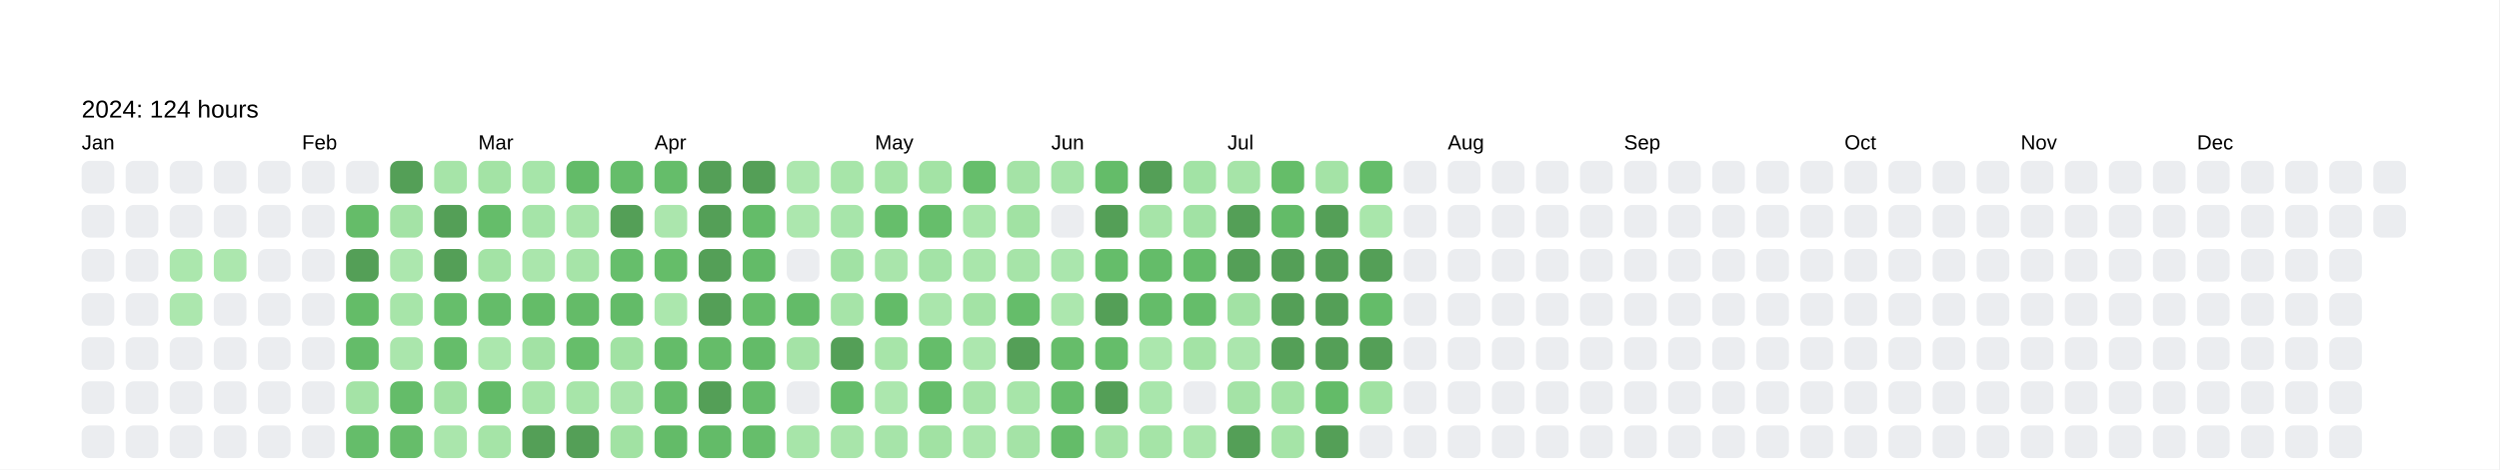
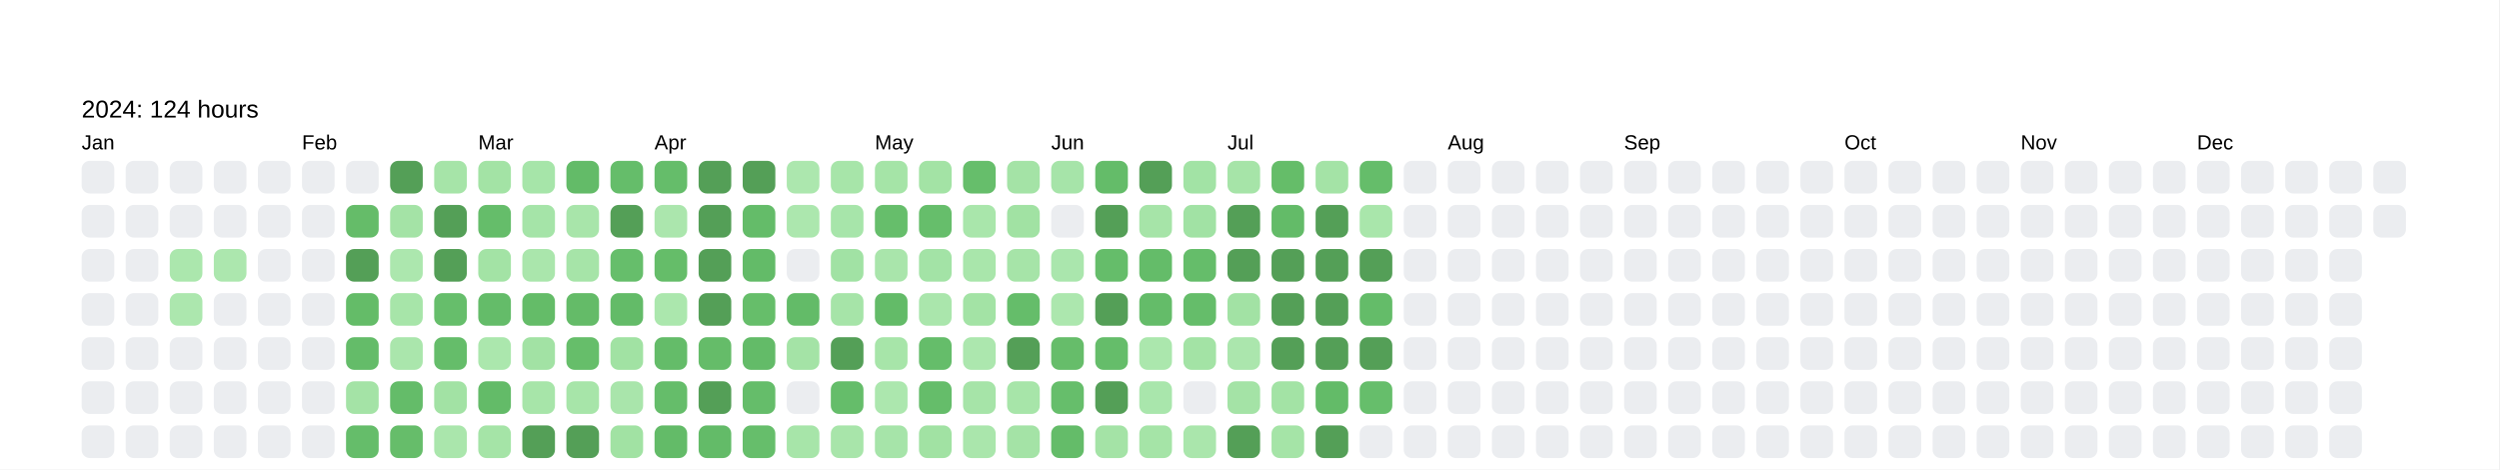
<svg xmlns="http://www.w3.org/2000/svg" baseProfile="full" height="57.5mm" version="1.1" viewBox="0,0,306.2,57.5" width="306.2mm">
  <defs />
  <rect fill="#FFFFFF" height="57.5" width="306.2" x="0" y="0" />
  <text fill="#000000" style="font-size:6px; font-family:Arial; font-weight:bold;" x="10" y="10" />
  <text fill="#000000" style="font-size:3px; font-family:Arial;" x="10" y="14.4">2024: 124 hours</text>
  <text fill="#000000" style="font-size:2.5px; font-family:Arial" x="10" y="18.3">Jan</text>
  <rect fill="#EBEDF0" height="4" rx="1" ry="1" width="4" x="10" y="19.7" />
  <rect fill="#EBEDF0" height="4" rx="1" ry="1" width="4" x="10" y="25.1" />
  <rect fill="#EBEDF0" height="4" rx="1" ry="1" width="4" x="10" y="30.5" />
  <rect fill="#EBEDF0" height="4" rx="1" ry="1" width="4" x="10" y="35.9" />
  <rect fill="#EBEDF0" height="4" rx="1" ry="1" width="4" x="10" y="41.3" />
  <rect fill="#EBEDF0" height="4" rx="1" ry="1" width="4" x="10" y="46.7" />
  <rect fill="#EBEDF0" height="4" rx="1" ry="1" width="4" x="10" y="52.1" />
  <rect fill="#EBEDF0" height="4" rx="1" ry="1" width="4" x="15.4" y="19.7" />
  <rect fill="#EBEDF0" height="4" rx="1" ry="1" width="4" x="15.4" y="25.1" />
  <rect fill="#EBEDF0" height="4" rx="1" ry="1" width="4" x="15.4" y="30.5" />
  <rect fill="#EBEDF0" height="4" rx="1" ry="1" width="4" x="15.4" y="35.9" />
  <rect fill="#EBEDF0" height="4" rx="1" ry="1" width="4" x="15.4" y="41.3" />
  <rect fill="#EBEDF0" height="4" rx="1" ry="1" width="4" x="15.4" y="46.7" />
  <rect fill="#EBEDF0" height="4" rx="1" ry="1" width="4" x="15.4" y="52.1" />
  <rect fill="#EBEDF0" height="4" rx="1" ry="1" width="4" x="20.8" y="19.7" />
  <rect fill="#EBEDF0" height="4" rx="1" ry="1" width="4" x="20.8" y="25.1" />
  <rect fill="#abe7ad" height="4" rx="1" ry="1" width="4" x="20.8" y="30.5" />
  <rect fill="#ace7ae" height="4" rx="1" ry="1" width="4" x="20.8" y="35.9" />
  <rect fill="#EBEDF0" height="4" rx="1" ry="1" width="4" x="20.8" y="41.3" />
  <rect fill="#EBEDF0" height="4" rx="1" ry="1" width="4" x="20.8" y="46.7" />
  <rect fill="#EBEDF0" height="4" rx="1" ry="1" width="4" x="20.8" y="52.1" />
  <rect fill="#EBEDF0" height="4" rx="1" ry="1" width="4" x="26.2" y="19.7" />
  <rect fill="#EBEDF0" height="4" rx="1" ry="1" width="4" x="26.2" y="25.1" />
  <rect fill="#ace7ae" height="4" rx="1" ry="1" width="4" x="26.2" y="30.5" />
  <rect fill="#EBEDF0" height="4" rx="1" ry="1" width="4" x="26.2" y="35.9" />
  <rect fill="#EBEDF0" height="4" rx="1" ry="1" width="4" x="26.2" y="41.3" />
  <rect fill="#EBEDF0" height="4" rx="1" ry="1" width="4" x="26.2" y="46.7" />
  <rect fill="#EBEDF0" height="4" rx="1" ry="1" width="4" x="26.2" y="52.1" />
  <rect fill="#EBEDF0" height="4" rx="1" ry="1" width="4" x="31.6" y="19.7" />
  <rect fill="#EBEDF0" height="4" rx="1" ry="1" width="4" x="31.6" y="25.1" />
  <rect fill="#EBEDF0" height="4" rx="1" ry="1" width="4" x="31.6" y="30.5" />
  <rect fill="#EBEDF0" height="4" rx="1" ry="1" width="4" x="31.6" y="35.9" />
  <rect fill="#EBEDF0" height="4" rx="1" ry="1" width="4" x="31.6" y="41.3" />
  <rect fill="#EBEDF0" height="4" rx="1" ry="1" width="4" x="31.6" y="46.7" />
  <rect fill="#EBEDF0" height="4" rx="1" ry="1" width="4" x="31.6" y="52.1" />
  <text fill="#000000" style="font-size:2.5px; font-family:Arial" x="37.0" y="18.3">Feb</text>
  <rect fill="#EBEDF0" height="4" rx="1" ry="1" width="4" x="37.0" y="19.7" />
  <rect fill="#EBEDF0" height="4" rx="1" ry="1" width="4" x="37.0" y="25.1" />
  <rect fill="#EBEDF0" height="4" rx="1" ry="1" width="4" x="37.0" y="30.5" />
  <rect fill="#EBEDF0" height="4" rx="1" ry="1" width="4" x="37.0" y="35.9" />
  <rect fill="#EBEDF0" height="4" rx="1" ry="1" width="4" x="37.0" y="41.3" />
  <rect fill="#EBEDF0" height="4" rx="1" ry="1" width="4" x="37.0" y="46.7" />
  <rect fill="#EBEDF0" height="4" rx="1" ry="1" width="4" x="37.0" y="52.1" />
  <rect fill="#EBEDF0" height="4" rx="1" ry="1" width="4" x="42.4" y="19.7" />
  <rect fill="#65bc69" height="4" rx="1" ry="1" width="4" x="42.4" y="25.1" />
  <rect fill="#549F57" height="4" rx="1" ry="1" width="4" x="42.4" y="30.5" />
  <rect fill="#64bc68" height="4" rx="1" ry="1" width="4" x="42.4" y="35.9" />
  <rect fill="#64bc69" height="4" rx="1" ry="1" width="4" x="42.4" y="41.3" />
  <rect fill="#a4e3a6" height="4" rx="1" ry="1" width="4" x="42.4" y="46.7" />
  <rect fill="#65bd6a" height="4" rx="1" ry="1" width="4" x="42.4" y="52.1" />
  <rect fill="#549F57" height="4" rx="1" ry="1" width="4" x="47.8" y="19.7" />
  <rect fill="#a4e3a6" height="4" rx="1" ry="1" width="4" x="47.8" y="25.1" />
  <rect fill="#ace7ae" height="4" rx="1" ry="1" width="4" x="47.8" y="30.5" />
  <rect fill="#a7e5a9" height="4" rx="1" ry="1" width="4" x="47.8" y="35.9" />
  <rect fill="#aae6ac" height="4" rx="1" ry="1" width="4" x="47.8" y="41.3" />
  <rect fill="#64bc69" height="4" rx="1" ry="1" width="4" x="47.8" y="46.7" />
  <rect fill="#66bd6a" height="4" rx="1" ry="1" width="4" x="47.8" y="52.1" />
  <rect fill="#a6e4a8" height="4" rx="1" ry="1" width="4" x="53.2" y="19.7" />
  <rect fill="#549F57" height="4" rx="1" ry="1" width="4" x="53.2" y="25.1" />
  <rect fill="#549F57" height="4" rx="1" ry="1" width="4" x="53.2" y="30.5" />
  <rect fill="#66be6b" height="4" rx="1" ry="1" width="4" x="53.2" y="35.9" />
  <rect fill="#65bd6a" height="4" rx="1" ry="1" width="4" x="53.2" y="41.3" />
  <rect fill="#a2e2a4" height="4" rx="1" ry="1" width="4" x="53.2" y="46.7" />
  <rect fill="#aae6ac" height="4" rx="1" ry="1" width="4" x="53.2" y="52.1" />
  <text fill="#000000" style="font-size:2.5px; font-family:Arial" x="58.6" y="18.3">Mar</text>
  <rect fill="#a3e3a5" height="4" rx="1" ry="1" width="4" x="58.6" y="19.7" />
  <rect fill="#65bd6a" height="4" rx="1" ry="1" width="4" x="58.6" y="25.1" />
  <rect fill="#a3e3a5" height="4" rx="1" ry="1" width="4" x="58.6" y="30.5" />
  <rect fill="#64bc69" height="4" rx="1" ry="1" width="4" x="58.6" y="35.9" />
  <rect fill="#abe7ad" height="4" rx="1" ry="1" width="4" x="58.6" y="41.3" />
  <rect fill="#63bb68" height="4" rx="1" ry="1" width="4" x="58.6" y="46.7" />
  <rect fill="#a5e4a7" height="4" rx="1" ry="1" width="4" x="58.6" y="52.1" />
  <rect fill="#a6e5a9" height="4" rx="1" ry="1" width="4" x="64" y="19.7" />
  <rect fill="#a5e4a8" height="4" rx="1" ry="1" width="4" x="64" y="25.1" />
  <rect fill="#aae6ac" height="4" rx="1" ry="1" width="4" x="64" y="30.5" />
  <rect fill="#64bc68" height="4" rx="1" ry="1" width="4" x="64" y="35.9" />
  <rect fill="#a2e2a4" height="4" rx="1" ry="1" width="4" x="64" y="41.3" />
  <rect fill="#a7e5a9" height="4" rx="1" ry="1" width="4" x="64" y="46.7" />
  <rect fill="#549F57" height="4" rx="1" ry="1" width="4" x="64" y="52.1" />
  <rect fill="#63bb68" height="4" rx="1" ry="1" width="4" x="69.4" y="19.7" />
  <rect fill="#a8e5aa" height="4" rx="1" ry="1" width="4" x="69.4" y="25.1" />
  <rect fill="#a6e4a8" height="4" rx="1" ry="1" width="4" x="69.4" y="30.5" />
  <rect fill="#64bb68" height="4" rx="1" ry="1" width="4" x="69.4" y="35.9" />
  <rect fill="#66be6a" height="4" rx="1" ry="1" width="4" x="69.4" y="41.3" />
  <rect fill="#a7e5a9" height="4" rx="1" ry="1" width="4" x="69.4" y="46.7" />
  <rect fill="#549F57" height="4" rx="1" ry="1" width="4" x="69.4" y="52.1" />
  <rect fill="#65bd6a" height="4" rx="1" ry="1" width="4" x="74.8" y="19.7" />
  <rect fill="#549F57" height="4" rx="1" ry="1" width="4" x="74.8" y="25.1" />
  <rect fill="#66be6b" height="4" rx="1" ry="1" width="4" x="74.8" y="30.5" />
  <rect fill="#63bb68" height="4" rx="1" ry="1" width="4" x="74.8" y="35.9" />
  <rect fill="#a1e2a3" height="4" rx="1" ry="1" width="4" x="74.8" y="41.3" />
  <rect fill="#a9e5ab" height="4" rx="1" ry="1" width="4" x="74.8" y="46.7" />
  <rect fill="#a1e2a3" height="4" rx="1" ry="1" width="4" x="74.8" y="52.1" />
  <text fill="#000000" style="font-size:2.5px; font-family:Arial" x="80.2" y="18.3">Apr</text>
  <rect fill="#65bd6a" height="4" rx="1" ry="1" width="4" x="80.2" y="19.7" />
  <rect fill="#abe6ad" height="4" rx="1" ry="1" width="4" x="80.2" y="25.1" />
  <rect fill="#65bd69" height="4" rx="1" ry="1" width="4" x="80.2" y="30.5" />
  <rect fill="#abe7ad" height="4" rx="1" ry="1" width="4" x="80.2" y="35.9" />
  <rect fill="#64bc69" height="4" rx="1" ry="1" width="4" x="80.2" y="41.3" />
  <rect fill="#65bd6a" height="4" rx="1" ry="1" width="4" x="80.2" y="46.7" />
  <rect fill="#63bb68" height="4" rx="1" ry="1" width="4" x="80.2" y="52.1" />
  <rect fill="#549F57" height="4" rx="1" ry="1" width="4" x="85.6" y="19.7" />
  <rect fill="#549F57" height="4" rx="1" ry="1" width="4" x="85.6" y="25.1" />
  <rect fill="#549F57" height="4" rx="1" ry="1" width="4" x="85.6" y="30.5" />
  <rect fill="#549F57" height="4" rx="1" ry="1" width="4" x="85.6" y="35.9" />
  <rect fill="#65bc69" height="4" rx="1" ry="1" width="4" x="85.6" y="41.3" />
  <rect fill="#549F57" height="4" rx="1" ry="1" width="4" x="85.6" y="46.7" />
  <rect fill="#63bb68" height="4" rx="1" ry="1" width="4" x="85.6" y="52.1" />
  <rect fill="#549F57" height="4" rx="1" ry="1" width="4" x="91" y="19.7" />
  <rect fill="#64bc69" height="4" rx="1" ry="1" width="4" x="91" y="25.1" />
  <rect fill="#63bb68" height="4" rx="1" ry="1" width="4" x="91" y="30.5" />
  <rect fill="#66be6a" height="4" rx="1" ry="1" width="4" x="91" y="35.9" />
  <rect fill="#63bb68" height="4" rx="1" ry="1" width="4" x="91" y="41.3" />
  <rect fill="#65bd6a" height="4" rx="1" ry="1" width="4" x="91" y="46.7" />
  <rect fill="#66be6b" height="4" rx="1" ry="1" width="4" x="91" y="52.1" />
  <rect fill="#ace7ae" height="4" rx="1" ry="1" width="4" x="96.4" y="19.7" />
  <rect fill="#ace7ae" height="4" rx="1" ry="1" width="4" x="96.4" y="25.1" />
  <rect fill="#EBEDF0" height="4" rx="1" ry="1" width="4" x="96.4" y="30.5" />
  <rect fill="#63bb68" height="4" rx="1" ry="1" width="4" x="96.4" y="35.9" />
  <rect fill="#a4e3a6" height="4" rx="1" ry="1" width="4" x="96.4" y="41.3" />
  <rect fill="#EBEDF0" height="4" rx="1" ry="1" width="4" x="96.4" y="46.7" />
  <rect fill="#a7e5a9" height="4" rx="1" ry="1" width="4" x="96.4" y="52.1" />
  <rect fill="#a7e5a9" height="4" rx="1" ry="1" width="4" x="101.8" y="19.7" />
  <rect fill="#a7e5aa" height="4" rx="1" ry="1" width="4" x="101.8" y="25.1" />
  <rect fill="#a1e2a4" height="4" rx="1" ry="1" width="4" x="101.8" y="30.5" />
  <rect fill="#a6e4a8" height="4" rx="1" ry="1" width="4" x="101.8" y="35.9" />
  <rect fill="#549F57" height="4" rx="1" ry="1" width="4" x="101.8" y="41.3" />
  <rect fill="#65bd6a" height="4" rx="1" ry="1" width="4" x="101.8" y="46.7" />
  <rect fill="#a8e5aa" height="4" rx="1" ry="1" width="4" x="101.8" y="52.1" />
  <text fill="#000000" style="font-size:2.5px; font-family:Arial" x="107.2" y="18.3">May</text>
  <rect fill="#a5e4a7" height="4" rx="1" ry="1" width="4" x="107.2" y="19.7" />
  <rect fill="#66be6b" height="4" rx="1" ry="1" width="4" x="107.2" y="25.1" />
  <rect fill="#a9e5ab" height="4" rx="1" ry="1" width="4" x="107.2" y="30.5" />
  <rect fill="#63bb68" height="4" rx="1" ry="1" width="4" x="107.2" y="35.9" />
  <rect fill="#a7e5a9" height="4" rx="1" ry="1" width="4" x="107.2" y="41.3" />
  <rect fill="#ace7ae" height="4" rx="1" ry="1" width="4" x="107.2" y="46.7" />
  <rect fill="#a6e4a9" height="4" rx="1" ry="1" width="4" x="107.2" y="52.1" />
  <rect fill="#a3e3a5" height="4" rx="1" ry="1" width="4" x="112.6" y="19.7" />
  <rect fill="#66be6b" height="4" rx="1" ry="1" width="4" x="112.6" y="25.1" />
  <rect fill="#a3e3a6" height="4" rx="1" ry="1" width="4" x="112.6" y="30.5" />
  <rect fill="#aae6ac" height="4" rx="1" ry="1" width="4" x="112.6" y="35.9" />
  <rect fill="#65bd6a" height="4" rx="1" ry="1" width="4" x="112.6" y="41.3" />
  <rect fill="#65bd6a" height="4" rx="1" ry="1" width="4" x="112.6" y="46.7" />
  <rect fill="#a1e2a3" height="4" rx="1" ry="1" width="4" x="112.6" y="52.1" />
  <rect fill="#66be6b" height="4" rx="1" ry="1" width="4" x="118" y="19.7" />
  <rect fill="#a9e6ab" height="4" rx="1" ry="1" width="4" x="118" y="25.1" />
  <rect fill="#a9e6ab" height="4" rx="1" ry="1" width="4" x="118" y="30.5" />
  <rect fill="#a3e3a5" height="4" rx="1" ry="1" width="4" x="118" y="35.9" />
  <rect fill="#ace7ae" height="4" rx="1" ry="1" width="4" x="118" y="41.3" />
  <rect fill="#a6e4a8" height="4" rx="1" ry="1" width="4" x="118" y="46.7" />
  <rect fill="#aae6ac" height="4" rx="1" ry="1" width="4" x="118" y="52.1" />
  <rect fill="#a4e3a6" height="4" rx="1" ry="1" width="4" x="123.4" y="19.7" />
  <rect fill="#a1e2a3" height="4" rx="1" ry="1" width="4" x="123.4" y="25.1" />
  <rect fill="#a6e4a8" height="4" rx="1" ry="1" width="4" x="123.4" y="30.5" />
  <rect fill="#65bd6a" height="4" rx="1" ry="1" width="4" x="123.4" y="35.9" />
  <rect fill="#549F57" height="4" rx="1" ry="1" width="4" x="123.4" y="41.3" />
  <rect fill="#a7e5a9" height="4" rx="1" ry="1" width="4" x="123.4" y="46.7" />
  <rect fill="#a4e3a6" height="4" rx="1" ry="1" width="4" x="123.4" y="52.1" />
  <text fill="#000000" style="font-size:2.5px; font-family:Arial" x="128.8" y="18.3">Jun</text>
  <rect fill="#a6e4a9" height="4" rx="1" ry="1" width="4" x="128.8" y="19.7" />
  <rect fill="#EBEDF0" height="4" rx="1" ry="1" width="4" x="128.8" y="25.1" />
  <rect fill="#aae6ad" height="4" rx="1" ry="1" width="4" x="128.8" y="30.5" />
  <rect fill="#ace7ae" height="4" rx="1" ry="1" width="4" x="128.8" y="35.9" />
  <rect fill="#66bd6a" height="4" rx="1" ry="1" width="4" x="128.8" y="41.3" />
  <rect fill="#66be6b" height="4" rx="1" ry="1" width="4" x="128.8" y="46.7" />
  <rect fill="#64bc69" height="4" rx="1" ry="1" width="4" x="128.8" y="52.1" />
  <rect fill="#64bc69" height="4" rx="1" ry="1" width="4" x="134.2" y="19.7" />
  <rect fill="#549F57" height="4" rx="1" ry="1" width="4" x="134.2" y="25.1" />
  <rect fill="#65bd6a" height="4" rx="1" ry="1" width="4" x="134.2" y="30.5" />
  <rect fill="#549F57" height="4" rx="1" ry="1" width="4" x="134.2" y="35.9" />
  <rect fill="#65bd6a" height="4" rx="1" ry="1" width="4" x="134.2" y="41.3" />
  <rect fill="#549F57" height="4" rx="1" ry="1" width="4" x="134.2" y="46.7" />
  <rect fill="#a4e3a6" height="4" rx="1" ry="1" width="4" x="134.2" y="52.1" />
  <rect fill="#549F57" height="4" rx="1" ry="1" width="4" x="139.6" y="19.7" />
  <rect fill="#a6e4a8" height="4" rx="1" ry="1" width="4" x="139.6" y="25.1" />
  <rect fill="#64bc69" height="4" rx="1" ry="1" width="4" x="139.6" y="30.5" />
  <rect fill="#64bc69" height="4" rx="1" ry="1" width="4" x="139.6" y="35.9" />
  <rect fill="#abe7ad" height="4" rx="1" ry="1" width="4" x="139.6" y="41.3" />
  <rect fill="#a9e6ac" height="4" rx="1" ry="1" width="4" x="139.6" y="46.7" />
  <rect fill="#a5e4a7" height="4" rx="1" ry="1" width="4" x="139.6" y="52.1" />
  <rect fill="#a2e3a5" height="4" rx="1" ry="1" width="4" x="145" y="19.7" />
  <rect fill="#a1e2a4" height="4" rx="1" ry="1" width="4" x="145" y="25.1" />
  <rect fill="#65bd6a" height="4" rx="1" ry="1" width="4" x="145" y="30.5" />
  <rect fill="#65bd6a" height="4" rx="1" ry="1" width="4" x="145" y="35.9" />
  <rect fill="#a3e3a5" height="4" rx="1" ry="1" width="4" x="145" y="41.3" />
  <rect fill="#EBEDF0" height="4" rx="1" ry="1" width="4" x="145" y="46.7" />
  <rect fill="#aae6ac" height="4" rx="1" ry="1" width="4" x="145" y="52.1" />
  <text fill="#000000" style="font-size:2.5px; font-family:Arial" x="150.4" y="18.3">Jul</text>
  <rect fill="#a6e4a8" height="4" rx="1" ry="1" width="4" x="150.4" y="19.7" />
  <rect fill="#549F57" height="4" rx="1" ry="1" width="4" x="150.4" y="25.1" />
  <rect fill="#549F57" height="4" rx="1" ry="1" width="4" x="150.4" y="30.5" />
  <rect fill="#a2e2a4" height="4" rx="1" ry="1" width="4" x="150.4" y="35.9" />
  <rect fill="#abe6ad" height="4" rx="1" ry="1" width="4" x="150.4" y="41.3" />
  <rect fill="#a4e3a6" height="4" rx="1" ry="1" width="4" x="150.4" y="46.7" />
  <rect fill="#549F57" height="4" rx="1" ry="1" width="4" x="150.4" y="52.1" />
  <rect fill="#65bd69" height="4" rx="1" ry="1" width="4" x="155.8" y="19.7" />
  <rect fill="#63bb68" height="4" rx="1" ry="1" width="4" x="155.8" y="25.1" />
  <rect fill="#549F57" height="4" rx="1" ry="1" width="4" x="155.8" y="30.5" />
  <rect fill="#549F57" height="4" rx="1" ry="1" width="4" x="155.8" y="35.9" />
  <rect fill="#549F57" height="4" rx="1" ry="1" width="4" x="155.8" y="41.3" />
  <rect fill="#a3e3a5" height="4" rx="1" ry="1" width="4" x="155.8" y="46.7" />
  <rect fill="#a5e4a7" height="4" rx="1" ry="1" width="4" x="155.8" y="52.1" />
  <rect fill="#a4e3a6" height="4" rx="1" ry="1" width="4" x="161.2" y="19.7" />
  <rect fill="#549F57" height="4" rx="1" ry="1" width="4" x="161.2" y="25.1" />
  <rect fill="#549F57" height="4" rx="1" ry="1" width="4" x="161.2" y="30.5" />
  <rect fill="#549F57" height="4" rx="1" ry="1" width="4" x="161.2" y="35.9" />
  <rect fill="#549F57" height="4" rx="1" ry="1" width="4" x="161.2" y="41.3" />
  <rect fill="#63bb68" height="4" rx="1" ry="1" width="4" x="161.2" y="46.7" />
  <rect fill="#549F57" height="4" rx="1" ry="1" width="4" x="161.2" y="52.1" />
  <rect fill="#65bd6a" height="4" rx="1" ry="1" width="4" x="166.6" y="19.7" />
  <rect fill="#a9e6ab" height="4" rx="1" ry="1" width="4" x="166.6" y="25.1" />
  <rect fill="#549F57" height="4" rx="1" ry="1" width="4" x="166.6" y="30.5" />
  <rect fill="#64bc69" height="4" rx="1" ry="1" width="4" x="166.6" y="35.9" />
  <rect fill="#549F57" height="4" rx="1" ry="1" width="4" x="166.6" y="41.3" />
-   <rect fill="#a1e2a3" height="4" rx="1" ry="1" width="4" x="166.6" y="46.7" />
+   <rect fill="#66be6b" height="4" rx="1" ry="1" width="4" x="166.6" y="46.7" />
  <rect fill="#EBEDF0" height="4" rx="1" ry="1" width="4" x="166.6" y="52.1" />
  <rect fill="#EBEDF0" height="4" rx="1" ry="1" width="4" x="172" y="19.7" />
  <rect fill="#EBEDF0" height="4" rx="1" ry="1" width="4" x="172" y="25.1" />
  <rect fill="#EBEDF0" height="4" rx="1" ry="1" width="4" x="172" y="30.5" />
  <rect fill="#EBEDF0" height="4" rx="1" ry="1" width="4" x="172" y="35.9" />
  <rect fill="#EBEDF0" height="4" rx="1" ry="1" width="4" x="172" y="41.3" />
  <rect fill="#EBEDF0" height="4" rx="1" ry="1" width="4" x="172" y="46.7" />
  <rect fill="#EBEDF0" height="4" rx="1" ry="1" width="4" x="172" y="52.1" />
  <text fill="#000000" style="font-size:2.5px; font-family:Arial" x="177.4" y="18.3">Aug</text>
  <rect fill="#EBEDF0" height="4" rx="1" ry="1" width="4" x="177.4" y="19.7" />
  <rect fill="#EBEDF0" height="4" rx="1" ry="1" width="4" x="177.4" y="25.1" />
  <rect fill="#EBEDF0" height="4" rx="1" ry="1" width="4" x="177.4" y="30.5" />
  <rect fill="#EBEDF0" height="4" rx="1" ry="1" width="4" x="177.4" y="35.9" />
  <rect fill="#EBEDF0" height="4" rx="1" ry="1" width="4" x="177.4" y="41.3" />
  <rect fill="#EBEDF0" height="4" rx="1" ry="1" width="4" x="177.4" y="46.7" />
  <rect fill="#EBEDF0" height="4" rx="1" ry="1" width="4" x="177.4" y="52.1" />
  <rect fill="#EBEDF0" height="4" rx="1" ry="1" width="4" x="182.8" y="19.7" />
  <rect fill="#EBEDF0" height="4" rx="1" ry="1" width="4" x="182.8" y="25.1" />
  <rect fill="#EBEDF0" height="4" rx="1" ry="1" width="4" x="182.8" y="30.5" />
  <rect fill="#EBEDF0" height="4" rx="1" ry="1" width="4" x="182.8" y="35.9" />
  <rect fill="#EBEDF0" height="4" rx="1" ry="1" width="4" x="182.8" y="41.3" />
  <rect fill="#EBEDF0" height="4" rx="1" ry="1" width="4" x="182.8" y="46.7" />
  <rect fill="#EBEDF0" height="4" rx="1" ry="1" width="4" x="182.8" y="52.1" />
  <rect fill="#EBEDF0" height="4" rx="1" ry="1" width="4" x="188.2" y="19.7" />
  <rect fill="#EBEDF0" height="4" rx="1" ry="1" width="4" x="188.2" y="25.1" />
  <rect fill="#EBEDF0" height="4" rx="1" ry="1" width="4" x="188.2" y="30.5" />
  <rect fill="#EBEDF0" height="4" rx="1" ry="1" width="4" x="188.2" y="35.9" />
  <rect fill="#EBEDF0" height="4" rx="1" ry="1" width="4" x="188.2" y="41.3" />
  <rect fill="#EBEDF0" height="4" rx="1" ry="1" width="4" x="188.2" y="46.7" />
  <rect fill="#EBEDF0" height="4" rx="1" ry="1" width="4" x="188.2" y="52.1" />
  <rect fill="#EBEDF0" height="4" rx="1" ry="1" width="4" x="193.6" y="19.7" />
  <rect fill="#EBEDF0" height="4" rx="1" ry="1" width="4" x="193.6" y="25.1" />
  <rect fill="#EBEDF0" height="4" rx="1" ry="1" width="4" x="193.6" y="30.5" />
  <rect fill="#EBEDF0" height="4" rx="1" ry="1" width="4" x="193.6" y="35.9" />
  <rect fill="#EBEDF0" height="4" rx="1" ry="1" width="4" x="193.6" y="41.3" />
  <rect fill="#EBEDF0" height="4" rx="1" ry="1" width="4" x="193.6" y="46.7" />
  <rect fill="#EBEDF0" height="4" rx="1" ry="1" width="4" x="193.6" y="52.1" />
  <text fill="#000000" style="font-size:2.5px; font-family:Arial" x="199" y="18.3">Sep</text>
  <rect fill="#EBEDF0" height="4" rx="1" ry="1" width="4" x="199" y="19.7" />
  <rect fill="#EBEDF0" height="4" rx="1" ry="1" width="4" x="199" y="25.1" />
  <rect fill="#EBEDF0" height="4" rx="1" ry="1" width="4" x="199" y="30.5" />
  <rect fill="#EBEDF0" height="4" rx="1" ry="1" width="4" x="199" y="35.9" />
  <rect fill="#EBEDF0" height="4" rx="1" ry="1" width="4" x="199" y="41.3" />
  <rect fill="#EBEDF0" height="4" rx="1" ry="1" width="4" x="199" y="46.7" />
  <rect fill="#EBEDF0" height="4" rx="1" ry="1" width="4" x="199" y="52.1" />
  <rect fill="#EBEDF0" height="4" rx="1" ry="1" width="4" x="204.4" y="19.7" />
  <rect fill="#EBEDF0" height="4" rx="1" ry="1" width="4" x="204.4" y="25.1" />
  <rect fill="#EBEDF0" height="4" rx="1" ry="1" width="4" x="204.4" y="30.5" />
  <rect fill="#EBEDF0" height="4" rx="1" ry="1" width="4" x="204.4" y="35.9" />
  <rect fill="#EBEDF0" height="4" rx="1" ry="1" width="4" x="204.4" y="41.3" />
  <rect fill="#EBEDF0" height="4" rx="1" ry="1" width="4" x="204.4" y="46.7" />
  <rect fill="#EBEDF0" height="4" rx="1" ry="1" width="4" x="204.4" y="52.1" />
  <rect fill="#EBEDF0" height="4" rx="1" ry="1" width="4" x="209.8" y="19.7" />
  <rect fill="#EBEDF0" height="4" rx="1" ry="1" width="4" x="209.8" y="25.1" />
  <rect fill="#EBEDF0" height="4" rx="1" ry="1" width="4" x="209.8" y="30.5" />
  <rect fill="#EBEDF0" height="4" rx="1" ry="1" width="4" x="209.8" y="35.9" />
  <rect fill="#EBEDF0" height="4" rx="1" ry="1" width="4" x="209.8" y="41.3" />
  <rect fill="#EBEDF0" height="4" rx="1" ry="1" width="4" x="209.8" y="46.7" />
  <rect fill="#EBEDF0" height="4" rx="1" ry="1" width="4" x="209.8" y="52.1" />
  <rect fill="#EBEDF0" height="4" rx="1" ry="1" width="4" x="215.2" y="19.7" />
  <rect fill="#EBEDF0" height="4" rx="1" ry="1" width="4" x="215.2" y="25.1" />
  <rect fill="#EBEDF0" height="4" rx="1" ry="1" width="4" x="215.2" y="30.5" />
  <rect fill="#EBEDF0" height="4" rx="1" ry="1" width="4" x="215.2" y="35.9" />
  <rect fill="#EBEDF0" height="4" rx="1" ry="1" width="4" x="215.2" y="41.3" />
  <rect fill="#EBEDF0" height="4" rx="1" ry="1" width="4" x="215.2" y="46.7" />
  <rect fill="#EBEDF0" height="4" rx="1" ry="1" width="4" x="215.2" y="52.1" />
  <rect fill="#EBEDF0" height="4" rx="1" ry="1" width="4" x="220.6" y="19.7" />
  <rect fill="#EBEDF0" height="4" rx="1" ry="1" width="4" x="220.6" y="25.1" />
  <rect fill="#EBEDF0" height="4" rx="1" ry="1" width="4" x="220.6" y="30.5" />
  <rect fill="#EBEDF0" height="4" rx="1" ry="1" width="4" x="220.6" y="35.9" />
  <rect fill="#EBEDF0" height="4" rx="1" ry="1" width="4" x="220.6" y="41.3" />
  <rect fill="#EBEDF0" height="4" rx="1" ry="1" width="4" x="220.6" y="46.7" />
  <rect fill="#EBEDF0" height="4" rx="1" ry="1" width="4" x="220.6" y="52.1" />
  <text fill="#000000" style="font-size:2.5px; font-family:Arial" x="226" y="18.3">Oct</text>
  <rect fill="#EBEDF0" height="4" rx="1" ry="1" width="4" x="226" y="19.7" />
  <rect fill="#EBEDF0" height="4" rx="1" ry="1" width="4" x="226" y="25.1" />
  <rect fill="#EBEDF0" height="4" rx="1" ry="1" width="4" x="226" y="30.5" />
  <rect fill="#EBEDF0" height="4" rx="1" ry="1" width="4" x="226" y="35.9" />
  <rect fill="#EBEDF0" height="4" rx="1" ry="1" width="4" x="226" y="41.3" />
  <rect fill="#EBEDF0" height="4" rx="1" ry="1" width="4" x="226" y="46.7" />
  <rect fill="#EBEDF0" height="4" rx="1" ry="1" width="4" x="226" y="52.1" />
  <rect fill="#EBEDF0" height="4" rx="1" ry="1" width="4" x="231.4" y="19.7" />
  <rect fill="#EBEDF0" height="4" rx="1" ry="1" width="4" x="231.4" y="25.1" />
  <rect fill="#EBEDF0" height="4" rx="1" ry="1" width="4" x="231.4" y="30.5" />
  <rect fill="#EBEDF0" height="4" rx="1" ry="1" width="4" x="231.4" y="35.9" />
  <rect fill="#EBEDF0" height="4" rx="1" ry="1" width="4" x="231.4" y="41.3" />
  <rect fill="#EBEDF0" height="4" rx="1" ry="1" width="4" x="231.4" y="46.7" />
  <rect fill="#EBEDF0" height="4" rx="1" ry="1" width="4" x="231.4" y="52.1" />
  <rect fill="#EBEDF0" height="4" rx="1" ry="1" width="4" x="236.8" y="19.7" />
  <rect fill="#EBEDF0" height="4" rx="1" ry="1" width="4" x="236.8" y="25.1" />
  <rect fill="#EBEDF0" height="4" rx="1" ry="1" width="4" x="236.8" y="30.5" />
  <rect fill="#EBEDF0" height="4" rx="1" ry="1" width="4" x="236.8" y="35.9" />
  <rect fill="#EBEDF0" height="4" rx="1" ry="1" width="4" x="236.8" y="41.3" />
  <rect fill="#EBEDF0" height="4" rx="1" ry="1" width="4" x="236.8" y="46.7" />
  <rect fill="#EBEDF0" height="4" rx="1" ry="1" width="4" x="236.8" y="52.1" />
  <rect fill="#EBEDF0" height="4" rx="1" ry="1" width="4" x="242.2" y="19.7" />
  <rect fill="#EBEDF0" height="4" rx="1" ry="1" width="4" x="242.2" y="25.1" />
  <rect fill="#EBEDF0" height="4" rx="1" ry="1" width="4" x="242.2" y="30.5" />
  <rect fill="#EBEDF0" height="4" rx="1" ry="1" width="4" x="242.2" y="35.9" />
  <rect fill="#EBEDF0" height="4" rx="1" ry="1" width="4" x="242.2" y="41.3" />
  <rect fill="#EBEDF0" height="4" rx="1" ry="1" width="4" x="242.2" y="46.7" />
  <rect fill="#EBEDF0" height="4" rx="1" ry="1" width="4" x="242.2" y="52.1" />
  <text fill="#000000" style="font-size:2.5px; font-family:Arial" x="247.6" y="18.3">Nov</text>
  <rect fill="#EBEDF0" height="4" rx="1" ry="1" width="4" x="247.6" y="19.7" />
  <rect fill="#EBEDF0" height="4" rx="1" ry="1" width="4" x="247.6" y="25.1" />
  <rect fill="#EBEDF0" height="4" rx="1" ry="1" width="4" x="247.6" y="30.5" />
  <rect fill="#EBEDF0" height="4" rx="1" ry="1" width="4" x="247.6" y="35.9" />
  <rect fill="#EBEDF0" height="4" rx="1" ry="1" width="4" x="247.6" y="41.3" />
  <rect fill="#EBEDF0" height="4" rx="1" ry="1" width="4" x="247.6" y="46.7" />
  <rect fill="#EBEDF0" height="4" rx="1" ry="1" width="4" x="247.6" y="52.1" />
  <rect fill="#EBEDF0" height="4" rx="1" ry="1" width="4" x="253" y="19.7" />
  <rect fill="#EBEDF0" height="4" rx="1" ry="1" width="4" x="253" y="25.1" />
  <rect fill="#EBEDF0" height="4" rx="1" ry="1" width="4" x="253" y="30.5" />
  <rect fill="#EBEDF0" height="4" rx="1" ry="1" width="4" x="253" y="35.9" />
  <rect fill="#EBEDF0" height="4" rx="1" ry="1" width="4" x="253" y="41.3" />
  <rect fill="#EBEDF0" height="4" rx="1" ry="1" width="4" x="253" y="46.7" />
  <rect fill="#EBEDF0" height="4" rx="1" ry="1" width="4" x="253" y="52.1" />
  <rect fill="#EBEDF0" height="4" rx="1" ry="1" width="4" x="258.4" y="19.7" />
  <rect fill="#EBEDF0" height="4" rx="1" ry="1" width="4" x="258.4" y="25.1" />
  <rect fill="#EBEDF0" height="4" rx="1" ry="1" width="4" x="258.4" y="30.5" />
  <rect fill="#EBEDF0" height="4" rx="1" ry="1" width="4" x="258.4" y="35.9" />
  <rect fill="#EBEDF0" height="4" rx="1" ry="1" width="4" x="258.4" y="41.3" />
  <rect fill="#EBEDF0" height="4" rx="1" ry="1" width="4" x="258.4" y="46.7" />
  <rect fill="#EBEDF0" height="4" rx="1" ry="1" width="4" x="258.4" y="52.1" />
  <rect fill="#EBEDF0" height="4" rx="1" ry="1" width="4" x="263.8" y="19.7" />
  <rect fill="#EBEDF0" height="4" rx="1" ry="1" width="4" x="263.8" y="25.1" />
  <rect fill="#EBEDF0" height="4" rx="1" ry="1" width="4" x="263.8" y="30.5" />
  <rect fill="#EBEDF0" height="4" rx="1" ry="1" width="4" x="263.8" y="35.9" />
  <rect fill="#EBEDF0" height="4" rx="1" ry="1" width="4" x="263.8" y="41.3" />
  <rect fill="#EBEDF0" height="4" rx="1" ry="1" width="4" x="263.8" y="46.7" />
  <rect fill="#EBEDF0" height="4" rx="1" ry="1" width="4" x="263.8" y="52.1" />
  <text fill="#000000" style="font-size:2.5px; font-family:Arial" x="269.2" y="18.3">Dec</text>
  <rect fill="#EBEDF0" height="4" rx="1" ry="1" width="4" x="269.2" y="19.7" />
  <rect fill="#EBEDF0" height="4" rx="1" ry="1" width="4" x="269.2" y="25.1" />
  <rect fill="#EBEDF0" height="4" rx="1" ry="1" width="4" x="269.2" y="30.5" />
  <rect fill="#EBEDF0" height="4" rx="1" ry="1" width="4" x="269.2" y="35.9" />
  <rect fill="#EBEDF0" height="4" rx="1" ry="1" width="4" x="269.2" y="41.3" />
  <rect fill="#EBEDF0" height="4" rx="1" ry="1" width="4" x="269.2" y="46.7" />
  <rect fill="#EBEDF0" height="4" rx="1" ry="1" width="4" x="269.2" y="52.1" />
  <rect fill="#EBEDF0" height="4" rx="1" ry="1" width="4" x="274.6" y="19.7" />
  <rect fill="#EBEDF0" height="4" rx="1" ry="1" width="4" x="274.6" y="25.1" />
  <rect fill="#EBEDF0" height="4" rx="1" ry="1" width="4" x="274.6" y="30.5" />
  <rect fill="#EBEDF0" height="4" rx="1" ry="1" width="4" x="274.6" y="35.9" />
  <rect fill="#EBEDF0" height="4" rx="1" ry="1" width="4" x="274.6" y="41.3" />
  <rect fill="#EBEDF0" height="4" rx="1" ry="1" width="4" x="274.6" y="46.7" />
  <rect fill="#EBEDF0" height="4" rx="1" ry="1" width="4" x="274.6" y="52.1" />
  <rect fill="#EBEDF0" height="4" rx="1" ry="1" width="4" x="280" y="19.7" />
  <rect fill="#EBEDF0" height="4" rx="1" ry="1" width="4" x="280" y="25.1" />
  <rect fill="#EBEDF0" height="4" rx="1" ry="1" width="4" x="280" y="30.5" />
  <rect fill="#EBEDF0" height="4" rx="1" ry="1" width="4" x="280" y="35.9" />
  <rect fill="#EBEDF0" height="4" rx="1" ry="1" width="4" x="280" y="41.3" />
  <rect fill="#EBEDF0" height="4" rx="1" ry="1" width="4" x="280" y="46.7" />
  <rect fill="#EBEDF0" height="4" rx="1" ry="1" width="4" x="280" y="52.1" />
  <rect fill="#EBEDF0" height="4" rx="1" ry="1" width="4" x="285.4" y="19.7" />
  <rect fill="#EBEDF0" height="4" rx="1" ry="1" width="4" x="285.4" y="25.1" />
  <rect fill="#EBEDF0" height="4" rx="1" ry="1" width="4" x="285.4" y="30.5" />
  <rect fill="#EBEDF0" height="4" rx="1" ry="1" width="4" x="285.4" y="35.9" />
  <rect fill="#EBEDF0" height="4" rx="1" ry="1" width="4" x="285.4" y="41.3" />
  <rect fill="#EBEDF0" height="4" rx="1" ry="1" width="4" x="285.4" y="46.7" />
  <rect fill="#EBEDF0" height="4" rx="1" ry="1" width="4" x="285.4" y="52.1" />
  <rect fill="#EBEDF0" height="4" rx="1" ry="1" width="4" x="290.8" y="19.7" />
  <rect fill="#EBEDF0" height="4" rx="1" ry="1" width="4" x="290.8" y="25.1" />
</svg>
